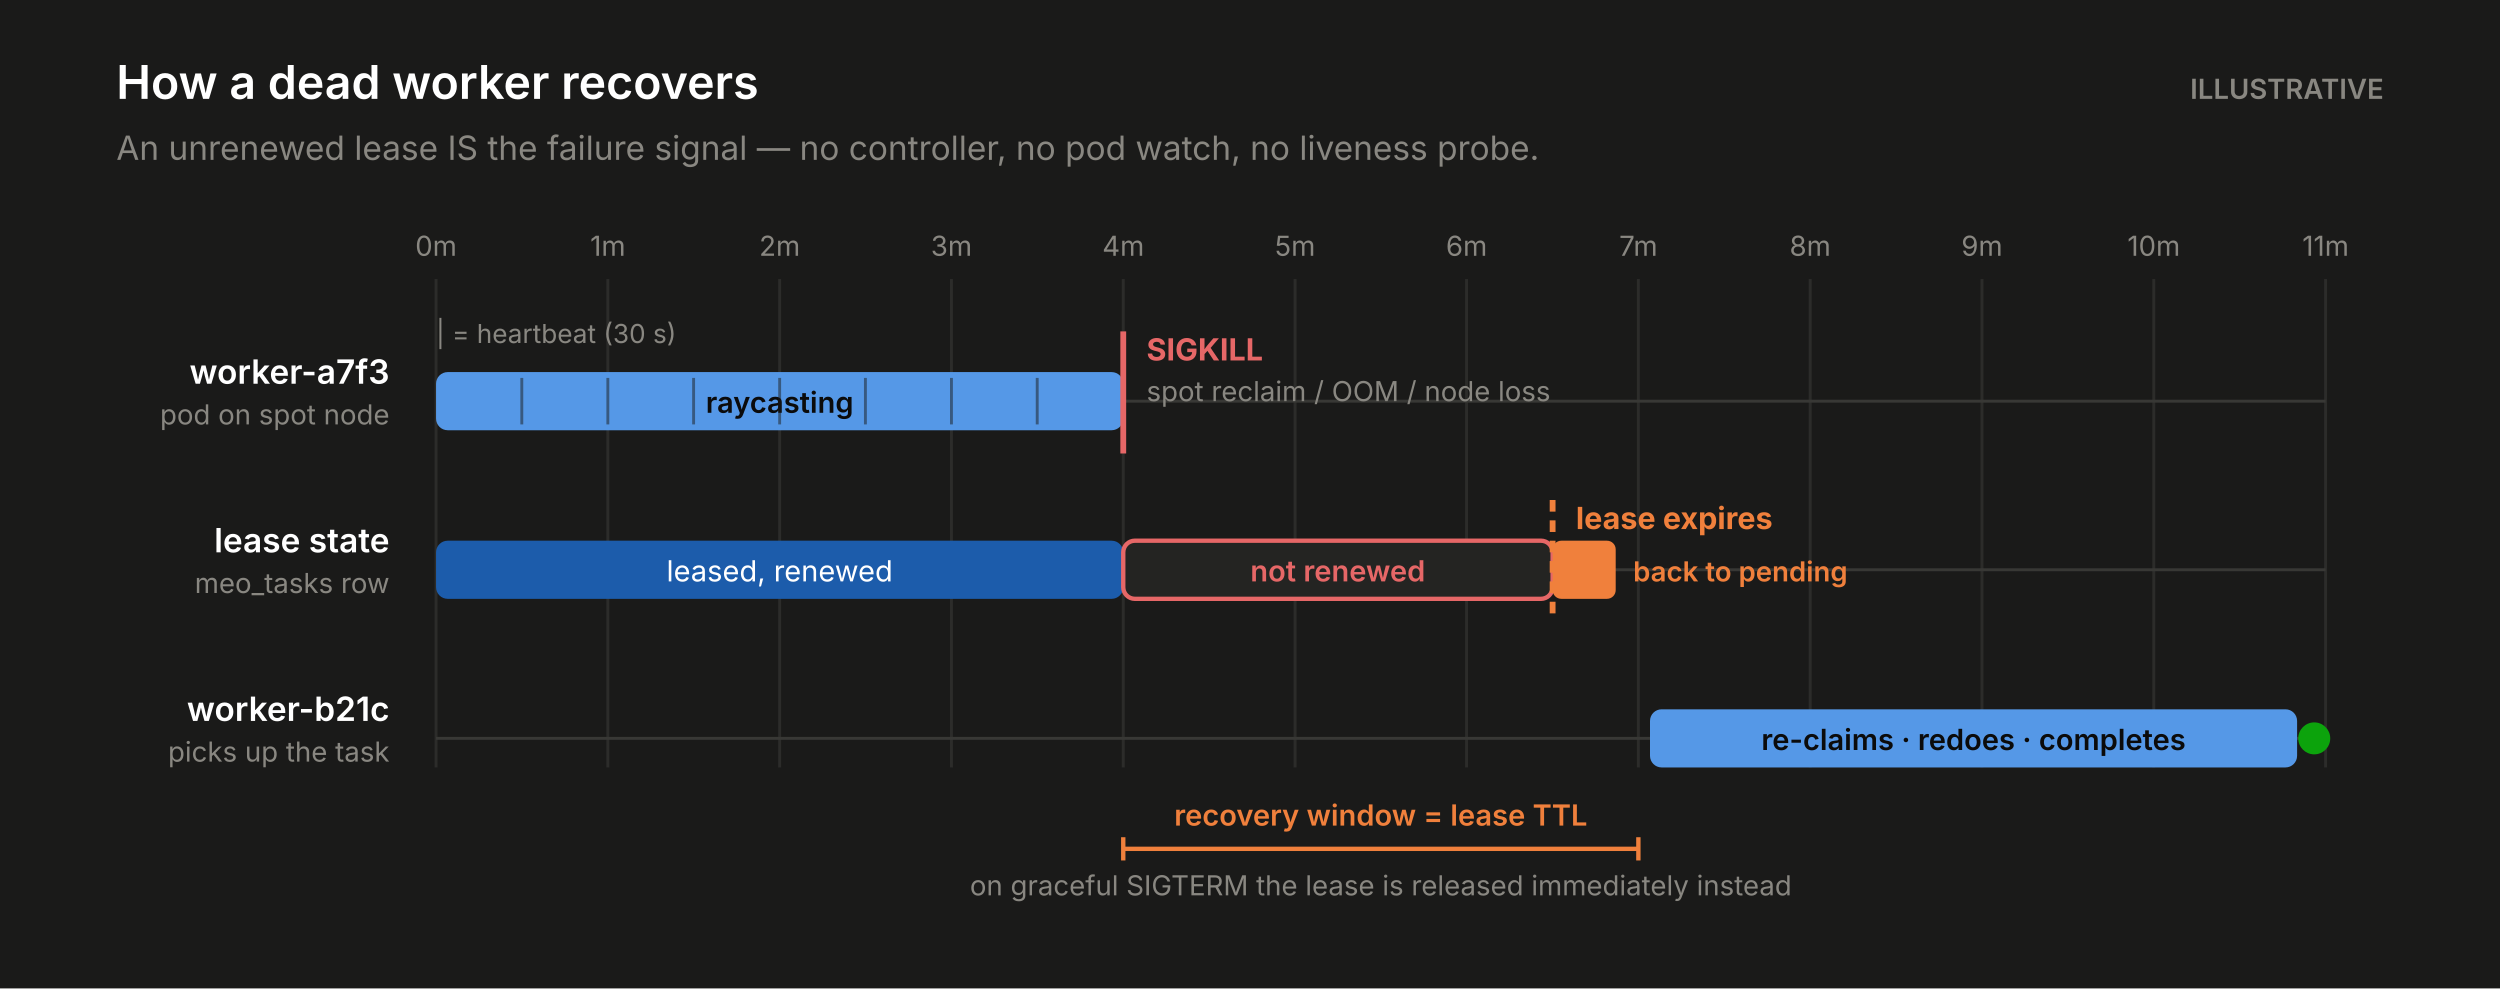
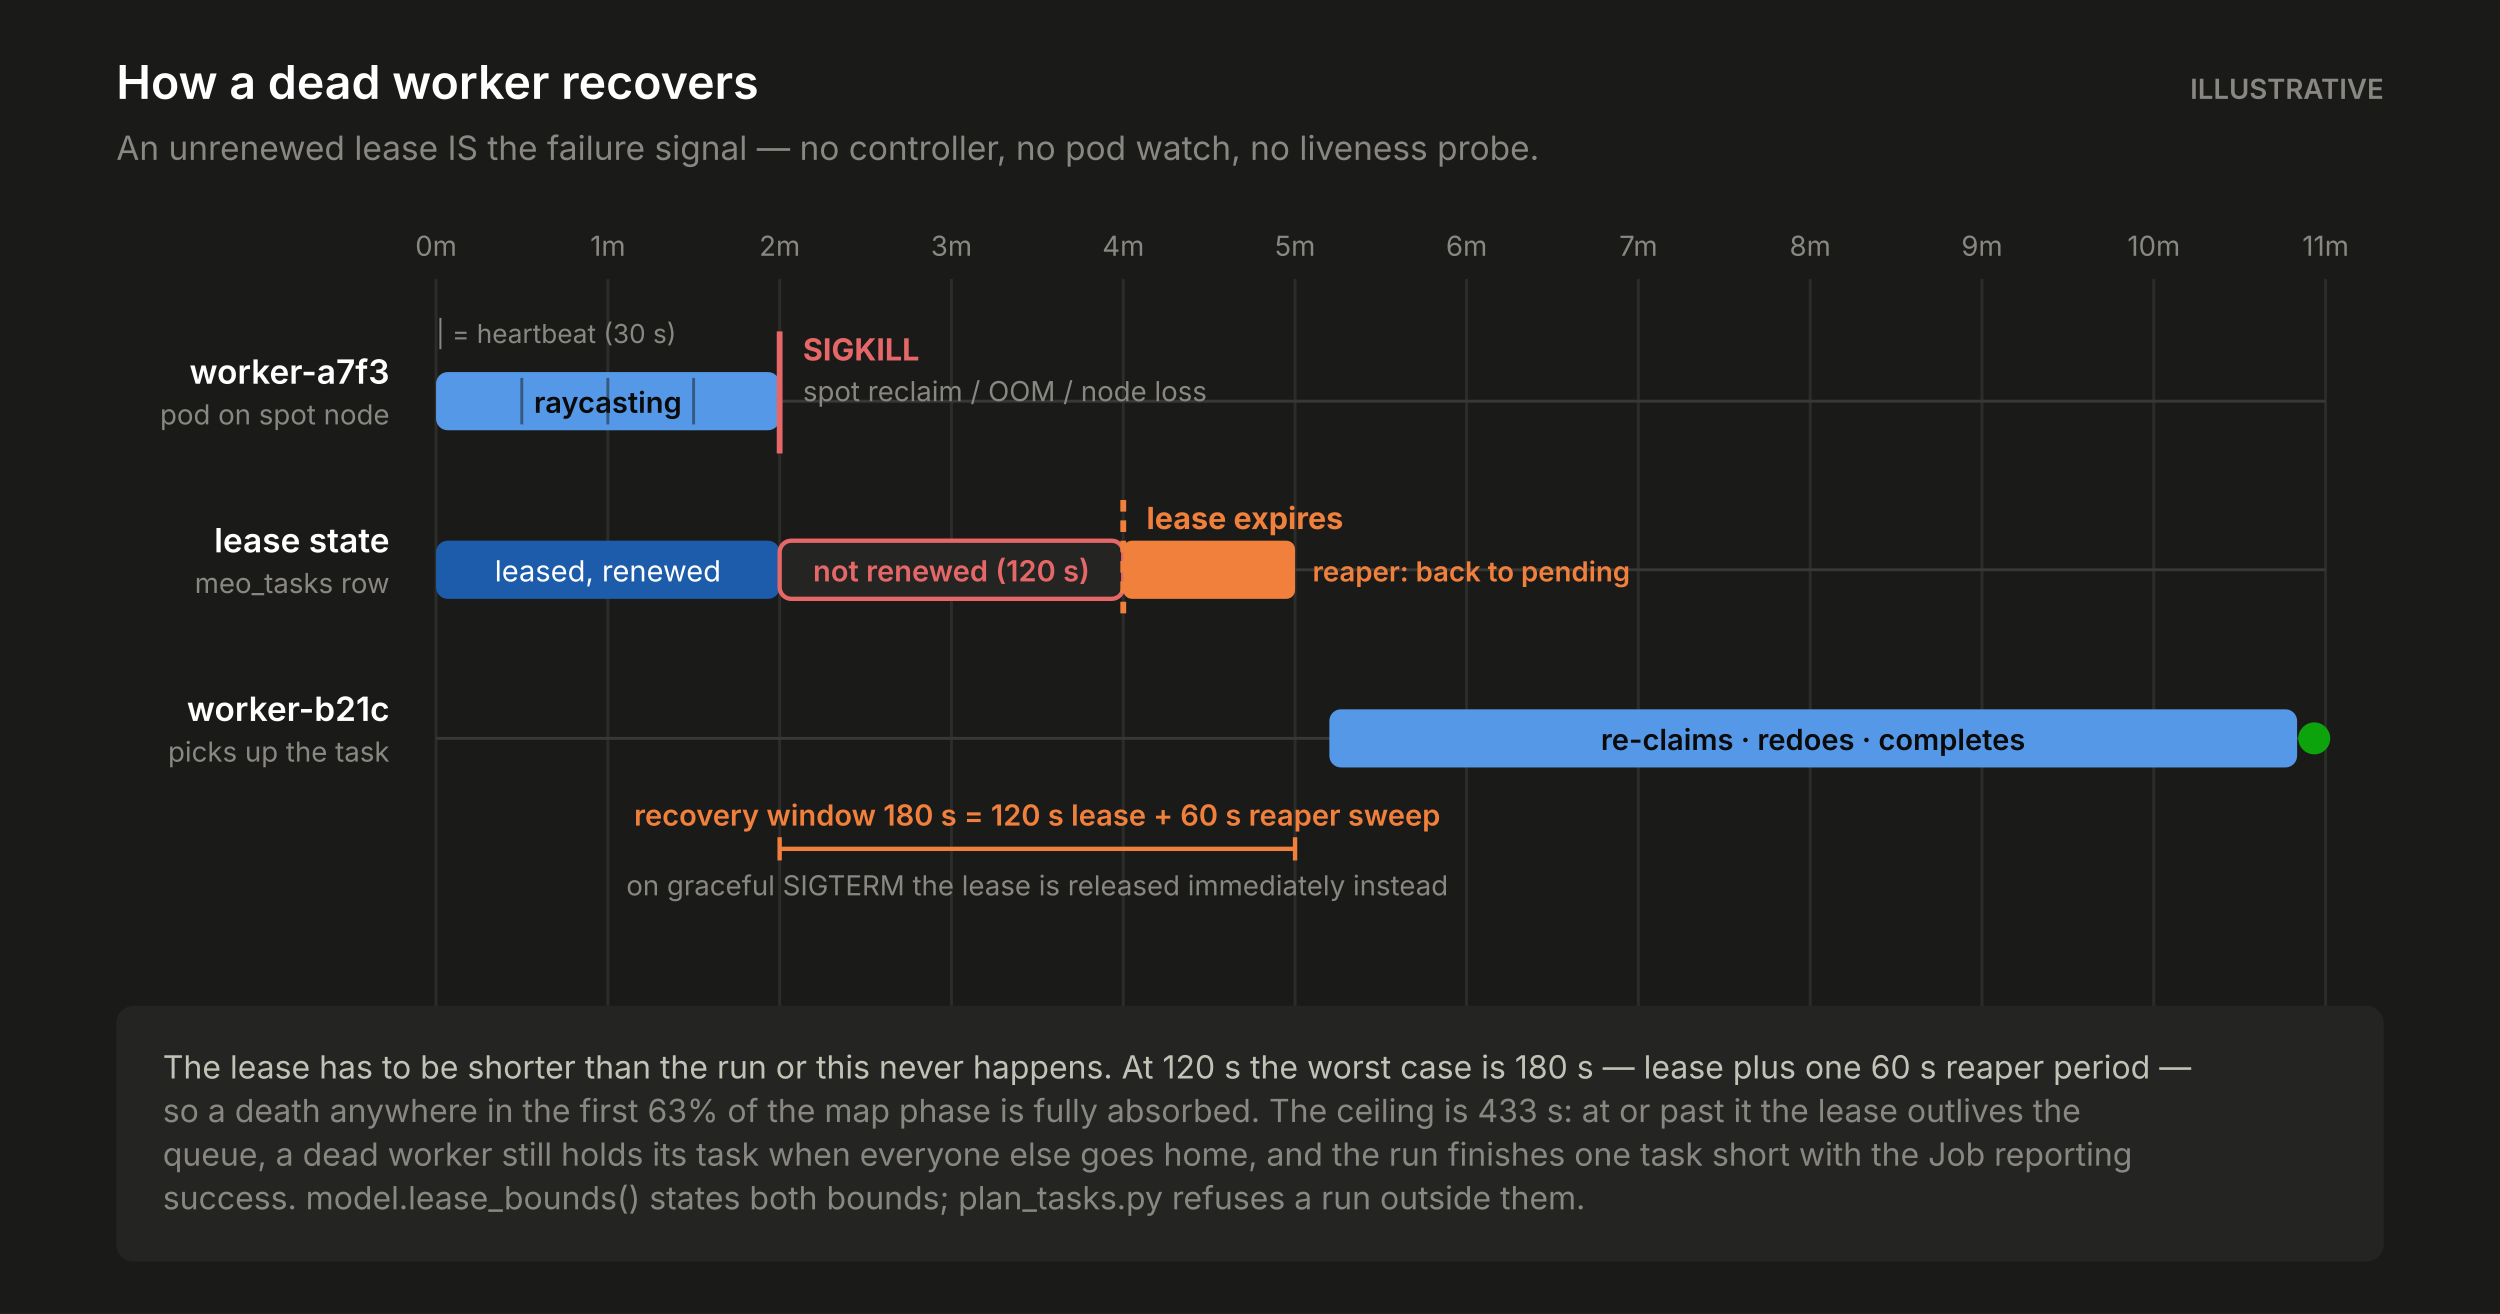
- <svg xmlns="http://www.w3.org/2000/svg" width="860" height="340" viewBox="0 0 860 340" role="img" aria-label="Timeline showing a worker killed mid-task. Its lease stops being renewed, expires, and the reaper returns the task to the queue where another worker claims and completes it. No coordinator is involved.">
-   <rect width="860" height="340" fill="#1a1a19" />
+ <svg xmlns="http://www.w3.org/2000/svg" width="860" height="452" viewBox="0 0 860 452" role="img" aria-label="Timeline showing a worker killed mid-task. Its 120-second lease stops being renewed, expires, and the reaper returns the task to the queue where another worker claims and completes it — a recovery window of about 180 seconds, well inside the 8m 14s map phase. No coordinator is involved.">
+   <rect width="860" height="452" fill="#1a1a19" />
  <text x="40.0" y="34.0" font-family="system-ui,-apple-system,'Segoe UI',sans-serif" font-size="16" font-weight="600" fill="#ffffff" text-anchor="start" style="font-variant-numeric:tabular-nums">How a dead worker recovers</text>
  <text x="40.0" y="55.0" font-family="system-ui,-apple-system,'Segoe UI',sans-serif" font-size="11.5" font-weight="400" fill="#898781" text-anchor="start" style="font-variant-numeric:tabular-nums">An unrenewed lease IS the failure signal — no controller, no pod watch, no liveness probe.</text>
  <text x="820.0" y="34.0" font-family="system-ui,-apple-system,'Segoe UI',sans-serif" font-size="9.5" font-weight="600" fill="#898781" text-anchor="end" style="font-variant-numeric:tabular-nums">ILLUSTRATIVE</text>
-   <line x1="150.0" y1="96.0" x2="150.0" y2="264.0" stroke="#2c2c2a" stroke-width="1" stroke-linecap="butt" />
+   <line x1="150.0" y1="96.0" x2="150.0" y2="376.0" stroke="#2c2c2a" stroke-width="1" stroke-linecap="butt" />
  <text x="150.0" y="88.0" font-family="system-ui,-apple-system,'Segoe UI',sans-serif" font-size="9.5" font-weight="400" fill="#898781" text-anchor="middle" style="font-variant-numeric:tabular-nums">0m</text>
-   <line x1="209.1" y1="96.0" x2="209.1" y2="264.0" stroke="#2c2c2a" stroke-width="1" stroke-linecap="butt" />
+   <line x1="209.1" y1="96.0" x2="209.1" y2="376.0" stroke="#2c2c2a" stroke-width="1" stroke-linecap="butt" />
  <text x="209.1" y="88.0" font-family="system-ui,-apple-system,'Segoe UI',sans-serif" font-size="9.5" font-weight="400" fill="#898781" text-anchor="middle" style="font-variant-numeric:tabular-nums">1m</text>
-   <line x1="268.2" y1="96.0" x2="268.2" y2="264.0" stroke="#2c2c2a" stroke-width="1" stroke-linecap="butt" />
+   <line x1="268.2" y1="96.0" x2="268.2" y2="376.0" stroke="#2c2c2a" stroke-width="1" stroke-linecap="butt" />
  <text x="268.2" y="88.0" font-family="system-ui,-apple-system,'Segoe UI',sans-serif" font-size="9.5" font-weight="400" fill="#898781" text-anchor="middle" style="font-variant-numeric:tabular-nums">2m</text>
-   <line x1="327.3" y1="96.0" x2="327.3" y2="264.0" stroke="#2c2c2a" stroke-width="1" stroke-linecap="butt" />
+   <line x1="327.3" y1="96.0" x2="327.3" y2="376.0" stroke="#2c2c2a" stroke-width="1" stroke-linecap="butt" />
  <text x="327.3" y="88.0" font-family="system-ui,-apple-system,'Segoe UI',sans-serif" font-size="9.5" font-weight="400" fill="#898781" text-anchor="middle" style="font-variant-numeric:tabular-nums">3m</text>
-   <line x1="386.4" y1="96.0" x2="386.4" y2="264.0" stroke="#2c2c2a" stroke-width="1" stroke-linecap="butt" />
+   <line x1="386.4" y1="96.0" x2="386.4" y2="376.0" stroke="#2c2c2a" stroke-width="1" stroke-linecap="butt" />
  <text x="386.4" y="88.0" font-family="system-ui,-apple-system,'Segoe UI',sans-serif" font-size="9.5" font-weight="400" fill="#898781" text-anchor="middle" style="font-variant-numeric:tabular-nums">4m</text>
-   <line x1="445.5" y1="96.0" x2="445.5" y2="264.0" stroke="#2c2c2a" stroke-width="1" stroke-linecap="butt" />
+   <line x1="445.5" y1="96.0" x2="445.5" y2="376.0" stroke="#2c2c2a" stroke-width="1" stroke-linecap="butt" />
  <text x="445.5" y="88.0" font-family="system-ui,-apple-system,'Segoe UI',sans-serif" font-size="9.5" font-weight="400" fill="#898781" text-anchor="middle" style="font-variant-numeric:tabular-nums">5m</text>
-   <line x1="504.5" y1="96.0" x2="504.5" y2="264.0" stroke="#2c2c2a" stroke-width="1" stroke-linecap="butt" />
+   <line x1="504.5" y1="96.0" x2="504.5" y2="376.0" stroke="#2c2c2a" stroke-width="1" stroke-linecap="butt" />
  <text x="504.5" y="88.0" font-family="system-ui,-apple-system,'Segoe UI',sans-serif" font-size="9.5" font-weight="400" fill="#898781" text-anchor="middle" style="font-variant-numeric:tabular-nums">6m</text>
-   <line x1="563.6" y1="96.0" x2="563.6" y2="264.0" stroke="#2c2c2a" stroke-width="1" stroke-linecap="butt" />
+   <line x1="563.6" y1="96.0" x2="563.6" y2="376.0" stroke="#2c2c2a" stroke-width="1" stroke-linecap="butt" />
  <text x="563.6" y="88.0" font-family="system-ui,-apple-system,'Segoe UI',sans-serif" font-size="9.5" font-weight="400" fill="#898781" text-anchor="middle" style="font-variant-numeric:tabular-nums">7m</text>
-   <line x1="622.7" y1="96.0" x2="622.7" y2="264.0" stroke="#2c2c2a" stroke-width="1" stroke-linecap="butt" />
+   <line x1="622.7" y1="96.0" x2="622.7" y2="376.0" stroke="#2c2c2a" stroke-width="1" stroke-linecap="butt" />
  <text x="622.7" y="88.0" font-family="system-ui,-apple-system,'Segoe UI',sans-serif" font-size="9.5" font-weight="400" fill="#898781" text-anchor="middle" style="font-variant-numeric:tabular-nums">8m</text>
-   <line x1="681.8" y1="96.0" x2="681.8" y2="264.0" stroke="#2c2c2a" stroke-width="1" stroke-linecap="butt" />
+   <line x1="681.8" y1="96.0" x2="681.8" y2="376.0" stroke="#2c2c2a" stroke-width="1" stroke-linecap="butt" />
  <text x="681.8" y="88.0" font-family="system-ui,-apple-system,'Segoe UI',sans-serif" font-size="9.5" font-weight="400" fill="#898781" text-anchor="middle" style="font-variant-numeric:tabular-nums">9m</text>
-   <line x1="740.9" y1="96.0" x2="740.9" y2="264.0" stroke="#2c2c2a" stroke-width="1" stroke-linecap="butt" />
+   <line x1="740.9" y1="96.0" x2="740.9" y2="376.0" stroke="#2c2c2a" stroke-width="1" stroke-linecap="butt" />
  <text x="740.9" y="88.0" font-family="system-ui,-apple-system,'Segoe UI',sans-serif" font-size="9.5" font-weight="400" fill="#898781" text-anchor="middle" style="font-variant-numeric:tabular-nums">10m</text>
-   <line x1="800.0" y1="96.0" x2="800.0" y2="264.0" stroke="#2c2c2a" stroke-width="1" stroke-linecap="butt" />
+   <line x1="800.0" y1="96.0" x2="800.0" y2="376.0" stroke="#2c2c2a" stroke-width="1" stroke-linecap="butt" />
  <text x="800.0" y="88.0" font-family="system-ui,-apple-system,'Segoe UI',sans-serif" font-size="9.5" font-weight="400" fill="#898781" text-anchor="middle" style="font-variant-numeric:tabular-nums">11m</text>
  <text x="134.0" y="132.0" font-family="system-ui,-apple-system,'Segoe UI',sans-serif" font-size="11.5" font-weight="600" fill="#ffffff" text-anchor="end" style="font-variant-numeric:tabular-nums">worker-a7f3</text>
  <text x="134.0" y="146.0" font-family="system-ui,-apple-system,'Segoe UI',sans-serif" font-size="9.5" font-weight="400" fill="#898781" text-anchor="end" style="font-variant-numeric:tabular-nums">pod on spot node</text>
  <line x1="150.0" y1="138.0" x2="800.0" y2="138.0" stroke="#383835" stroke-width="1" stroke-linecap="butt" />
  <text x="134.0" y="190.0" font-family="system-ui,-apple-system,'Segoe UI',sans-serif" font-size="11.5" font-weight="600" fill="#ffffff" text-anchor="end" style="font-variant-numeric:tabular-nums">lease state</text>
  <text x="134.0" y="204.0" font-family="system-ui,-apple-system,'Segoe UI',sans-serif" font-size="9.5" font-weight="400" fill="#898781" text-anchor="end" style="font-variant-numeric:tabular-nums">meo_tasks row</text>
  <line x1="150.0" y1="196.0" x2="800.0" y2="196.0" stroke="#383835" stroke-width="1" stroke-linecap="butt" />
  <text x="134.0" y="248.0" font-family="system-ui,-apple-system,'Segoe UI',sans-serif" font-size="11.5" font-weight="600" fill="#ffffff" text-anchor="end" style="font-variant-numeric:tabular-nums">worker-b21c</text>
  <text x="134.0" y="262.0" font-family="system-ui,-apple-system,'Segoe UI',sans-serif" font-size="9.5" font-weight="400" fill="#898781" text-anchor="end" style="font-variant-numeric:tabular-nums">picks up the task</text>
  <line x1="150.0" y1="254.0" x2="800.0" y2="254.0" stroke="#383835" stroke-width="1" stroke-linecap="butt" />
-   <rect x="150.0" y="128.0" width="236.4" height="20.0" rx="4" fill="#5598e7" />
-   <text x="268.2" y="142.0" font-family="system-ui,-apple-system,'Segoe UI',sans-serif" font-size="10" font-weight="600" fill="#0b0b0b" text-anchor="middle" style="font-variant-numeric:tabular-nums">raycasting</text>
+   <rect x="150.0" y="128.0" width="118.2" height="20.0" rx="4" fill="#5598e7" />
+   <text x="209.1" y="142.0" font-family="system-ui,-apple-system,'Segoe UI',sans-serif" font-size="10" font-weight="600" fill="#0b0b0b" text-anchor="middle" style="font-variant-numeric:tabular-nums">raycasting</text>
  <line x1="179.5" y1="130.0" x2="179.5" y2="146.0" stroke="#1a1a19" stroke-width="1" stroke-linecap="butt" opacity="0.5" />
  <line x1="209.1" y1="130.0" x2="209.1" y2="146.0" stroke="#1a1a19" stroke-width="1" stroke-linecap="butt" opacity="0.5" />
  <line x1="238.6" y1="130.0" x2="238.6" y2="146.0" stroke="#1a1a19" stroke-width="1" stroke-linecap="butt" opacity="0.5" />
-   <line x1="268.2" y1="130.0" x2="268.2" y2="146.0" stroke="#1a1a19" stroke-width="1" stroke-linecap="butt" opacity="0.5" />
-   <line x1="297.7" y1="130.0" x2="297.7" y2="146.0" stroke="#1a1a19" stroke-width="1" stroke-linecap="butt" opacity="0.5" />
-   <line x1="327.3" y1="130.0" x2="327.3" y2="146.0" stroke="#1a1a19" stroke-width="1" stroke-linecap="butt" opacity="0.5" />
-   <line x1="356.8" y1="130.0" x2="356.8" y2="146.0" stroke="#1a1a19" stroke-width="1" stroke-linecap="butt" opacity="0.5" />
  <text x="150.0" y="118.0" font-family="system-ui,-apple-system,'Segoe UI',sans-serif" font-size="9" font-weight="400" fill="#898781" text-anchor="start" style="font-variant-numeric:tabular-nums">| = heartbeat (30 s)</text>
-   <line x1="386.4" y1="114.0" x2="386.4" y2="156.0" stroke="#e66767" stroke-width="2" stroke-linecap="butt" />
-   <text x="394.4" y="124.0" font-family="system-ui,-apple-system,'Segoe UI',sans-serif" font-size="10.5" font-weight="700" fill="#e66767" text-anchor="start" style="font-variant-numeric:tabular-nums">SIGKILL</text>
-   <text x="394.4" y="138.0" font-family="system-ui,-apple-system,'Segoe UI',sans-serif" font-size="9.5" font-weight="400" fill="#898781" text-anchor="start" style="font-variant-numeric:tabular-nums">spot reclaim / OOM / node loss</text>
-   <rect x="150.0" y="186.0" width="236.4" height="20.0" rx="4" fill="#1c5cab" />
-   <text x="268.2" y="200.0" font-family="system-ui,-apple-system,'Segoe UI',sans-serif" font-size="10" font-weight="400" fill="#ffffff" text-anchor="middle" style="font-variant-numeric:tabular-nums">leased, renewed</text>
-   <rect x="386.4" y="186.0" width="147.7" height="20.0" rx="4" fill="#242422" stroke="#e66767" stroke-width="1.5" />
-   <text x="460.2" y="200.0" font-family="system-ui,-apple-system,'Segoe UI',sans-serif" font-size="10" font-weight="600" fill="#e66767" text-anchor="middle" style="font-variant-numeric:tabular-nums">not renewed</text>
-   <line x1="534.1" y1="172.0" x2="534.1" y2="214.0" stroke="#f0803c" stroke-width="2" stroke-linecap="butt" stroke-dasharray="4 3" />
-   <text x="542.1" y="182.0" font-family="system-ui,-apple-system,'Segoe UI',sans-serif" font-size="10.5" font-weight="700" fill="#f0803c" text-anchor="start" style="font-variant-numeric:tabular-nums">lease expires</text>
-   <rect x="534.1" y="186.0" width="21.7" height="20.0" rx="3" fill="#f0803c" />
-   <text x="561.8" y="200.0" font-family="system-ui,-apple-system,'Segoe UI',sans-serif" font-size="9.5" font-weight="600" fill="#f0803c" text-anchor="start" style="font-variant-numeric:tabular-nums">back to pending</text>
-   <rect x="567.6" y="244.0" width="222.6" height="20.0" rx="4" fill="#5598e7" />
-   <text x="678.9" y="258.0" font-family="system-ui,-apple-system,'Segoe UI',sans-serif" font-size="10" font-weight="600" fill="#0b0b0b" text-anchor="middle" style="font-variant-numeric:tabular-nums">re-claims · redoes · completes</text>
+   <line x1="268.2" y1="114.0" x2="268.2" y2="156.0" stroke="#e66767" stroke-width="2" stroke-linecap="butt" />
+   <text x="276.2" y="124.0" font-family="system-ui,-apple-system,'Segoe UI',sans-serif" font-size="10.5" font-weight="700" fill="#e66767" text-anchor="start" style="font-variant-numeric:tabular-nums">SIGKILL</text>
+   <text x="276.2" y="138.0" font-family="system-ui,-apple-system,'Segoe UI',sans-serif" font-size="9.5" font-weight="400" fill="#898781" text-anchor="start" style="font-variant-numeric:tabular-nums">spot reclaim / OOM / node loss</text>
+   <rect x="150.0" y="186.0" width="118.2" height="20.0" rx="4" fill="#1c5cab" />
+   <text x="209.1" y="200.0" font-family="system-ui,-apple-system,'Segoe UI',sans-serif" font-size="10" font-weight="400" fill="#ffffff" text-anchor="middle" style="font-variant-numeric:tabular-nums">leased, renewed</text>
+   <rect x="268.2" y="186.0" width="118.2" height="20.0" rx="4" fill="#242422" stroke="#e66767" stroke-width="1.5" />
+   <text x="327.3" y="200.0" font-family="system-ui,-apple-system,'Segoe UI',sans-serif" font-size="10" font-weight="600" fill="#e66767" text-anchor="middle" style="font-variant-numeric:tabular-nums">not renewed (120 s)</text>
+   <line x1="386.4" y1="172.0" x2="386.4" y2="214.0" stroke="#f0803c" stroke-width="2" stroke-linecap="butt" stroke-dasharray="4 3" />
+   <text x="394.4" y="182.0" font-family="system-ui,-apple-system,'Segoe UI',sans-serif" font-size="10.5" font-weight="700" fill="#f0803c" text-anchor="start" style="font-variant-numeric:tabular-nums">lease expires</text>
+   <rect x="386.4" y="186.0" width="59.1" height="20.0" rx="3" fill="#f0803c" />
+   <text x="451.5" y="200.0" font-family="system-ui,-apple-system,'Segoe UI',sans-serif" font-size="9.5" font-weight="600" fill="#f0803c" text-anchor="start" style="font-variant-numeric:tabular-nums">reaper: back to pending</text>
+   <rect x="457.3" y="244.0" width="332.9" height="20.0" rx="4" fill="#5598e7" />
+   <text x="623.7" y="258.0" font-family="system-ui,-apple-system,'Segoe UI',sans-serif" font-size="10" font-weight="600" fill="#0b0b0b" text-anchor="middle" style="font-variant-numeric:tabular-nums">re-claims · redoes · completes</text>
  <circle cx="796.1" cy="254.0" r="5.5" fill="#0ca30c" />
-   <line x1="386.4" y1="292.0" x2="563.6" y2="292.0" stroke="#f0803c" stroke-width="1.5" stroke-linecap="butt" />
-   <line x1="386.4" y1="288.0" x2="386.4" y2="296.0" stroke="#f0803c" stroke-width="1.5" stroke-linecap="butt" />
-   <line x1="563.6" y1="288.0" x2="563.6" y2="296.0" stroke="#f0803c" stroke-width="1.5" stroke-linecap="butt" />
-   <text x="475.0" y="284.0" font-family="system-ui,-apple-system,'Segoe UI',sans-serif" font-size="10" font-weight="600" fill="#f0803c" text-anchor="middle" style="font-variant-numeric:tabular-nums">recovery window = lease TTL</text>
-   <text x="475.0" y="308.0" font-family="system-ui,-apple-system,'Segoe UI',sans-serif" font-size="9.5" font-weight="400" fill="#898781" text-anchor="middle" style="font-variant-numeric:tabular-nums">on graceful SIGTERM the lease is released immediately instead</text>
+   <line x1="268.2" y1="292.0" x2="445.5" y2="292.0" stroke="#f0803c" stroke-width="1.5" stroke-linecap="butt" />
+   <line x1="268.2" y1="288.0" x2="268.2" y2="296.0" stroke="#f0803c" stroke-width="1.5" stroke-linecap="butt" />
+   <line x1="445.5" y1="288.0" x2="445.5" y2="296.0" stroke="#f0803c" stroke-width="1.5" stroke-linecap="butt" />
+   <text x="356.8" y="284.0" font-family="system-ui,-apple-system,'Segoe UI',sans-serif" font-size="10" font-weight="600" fill="#f0803c" text-anchor="middle" style="font-variant-numeric:tabular-nums">recovery window 180 s = 120 s lease + 60 s reaper sweep</text>
+   <text x="356.8" y="308.0" font-family="system-ui,-apple-system,'Segoe UI',sans-serif" font-size="9.5" font-weight="400" fill="#898781" text-anchor="middle" style="font-variant-numeric:tabular-nums">on graceful SIGTERM the lease is released immediately instead</text>
+   <rect x="40.0" y="346.0" width="780.0" height="88.0" rx="6" fill="#242422" />
+   <text x="56.0" y="371.0" font-family="system-ui,-apple-system,'Segoe UI',sans-serif" font-size="11" font-weight="400" fill="#c3c2b7" text-anchor="start" style="font-variant-numeric:tabular-nums">The lease has to be shorter than the run or this never happens. At 120 s the worst case is 180 s — lease plus one 60 s reaper period —</text>
+   <text x="56.0" y="386.0" font-family="system-ui,-apple-system,'Segoe UI',sans-serif" font-size="11" font-weight="400" fill="#898781" text-anchor="start" style="font-variant-numeric:tabular-nums">so a death anywhere in the first 63% of the map phase is fully absorbed. The ceiling is 433 s: at or past it the lease outlives the</text>
+   <text x="56.0" y="401.0" font-family="system-ui,-apple-system,'Segoe UI',sans-serif" font-size="11" font-weight="400" fill="#898781" text-anchor="start" style="font-variant-numeric:tabular-nums">queue, a dead worker still holds its task when everyone else goes home, and the run finishes one task short with the Job reporting</text>
+   <text x="56.0" y="416.0" font-family="system-ui,-apple-system,'Segoe UI',sans-serif" font-size="11" font-weight="400" fill="#898781" text-anchor="start" style="font-variant-numeric:tabular-nums">success. model.lease_bounds() states both bounds; plan_tasks.py refuses a run outside them.</text>
</svg>
